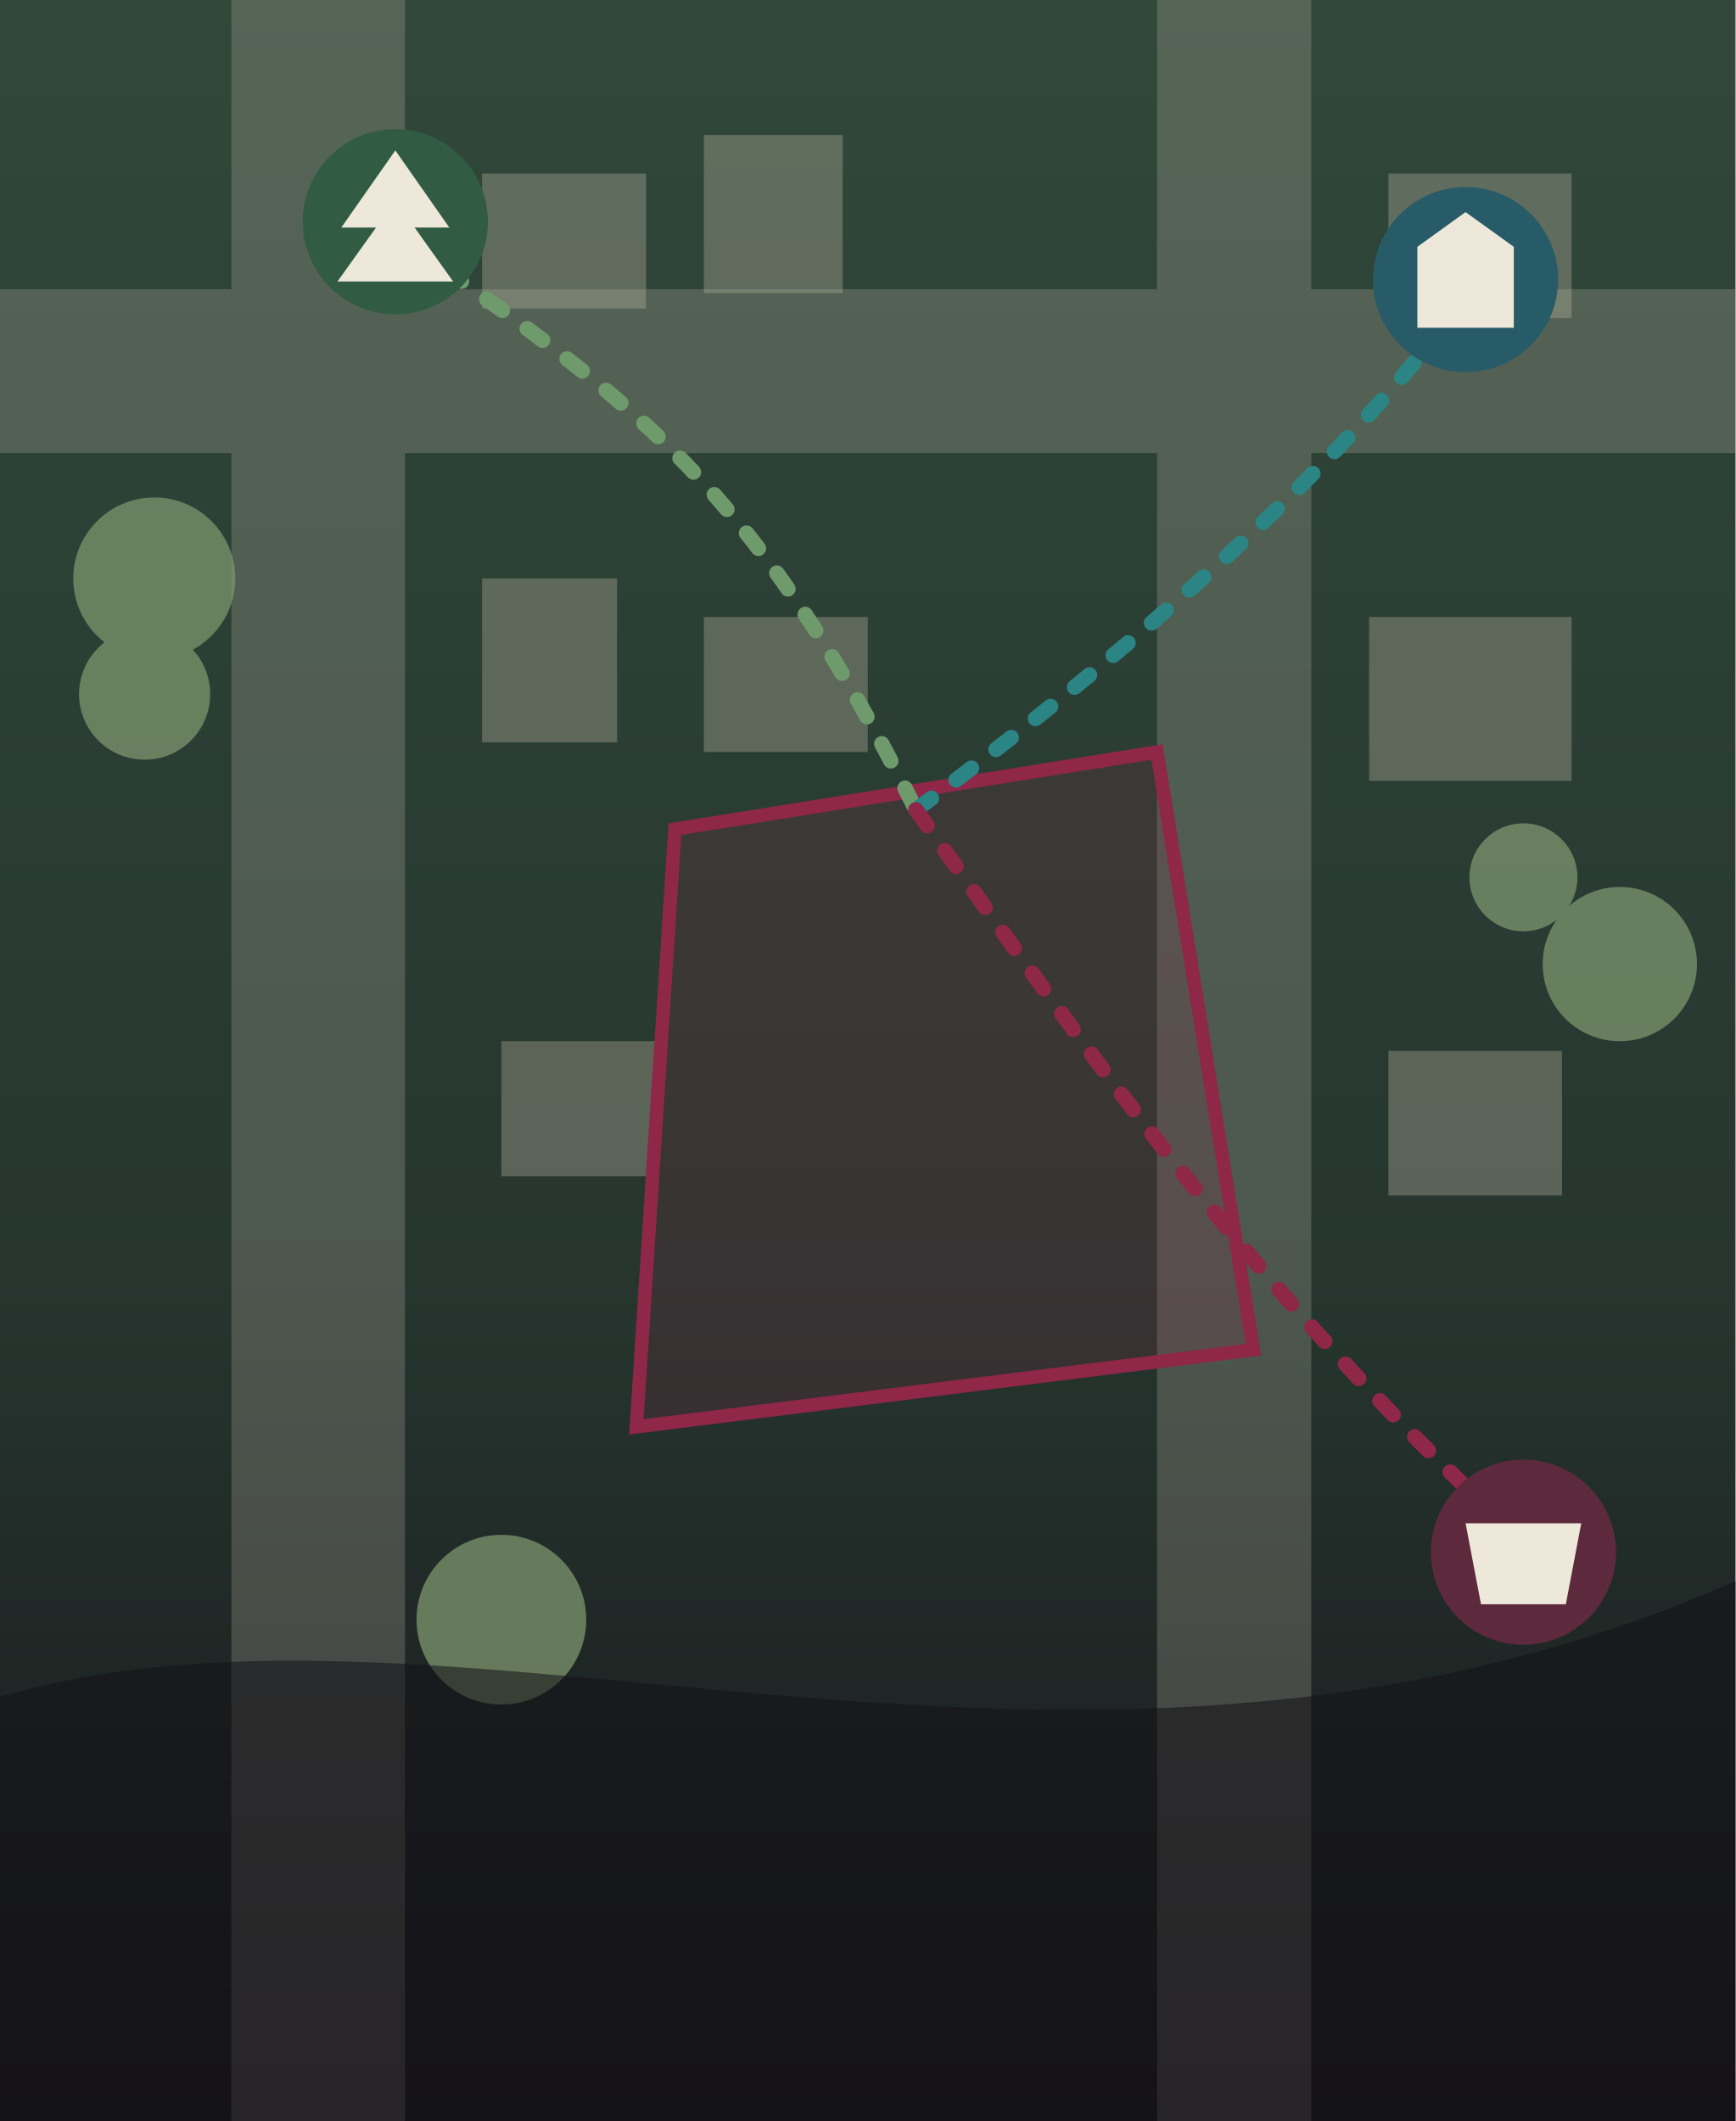
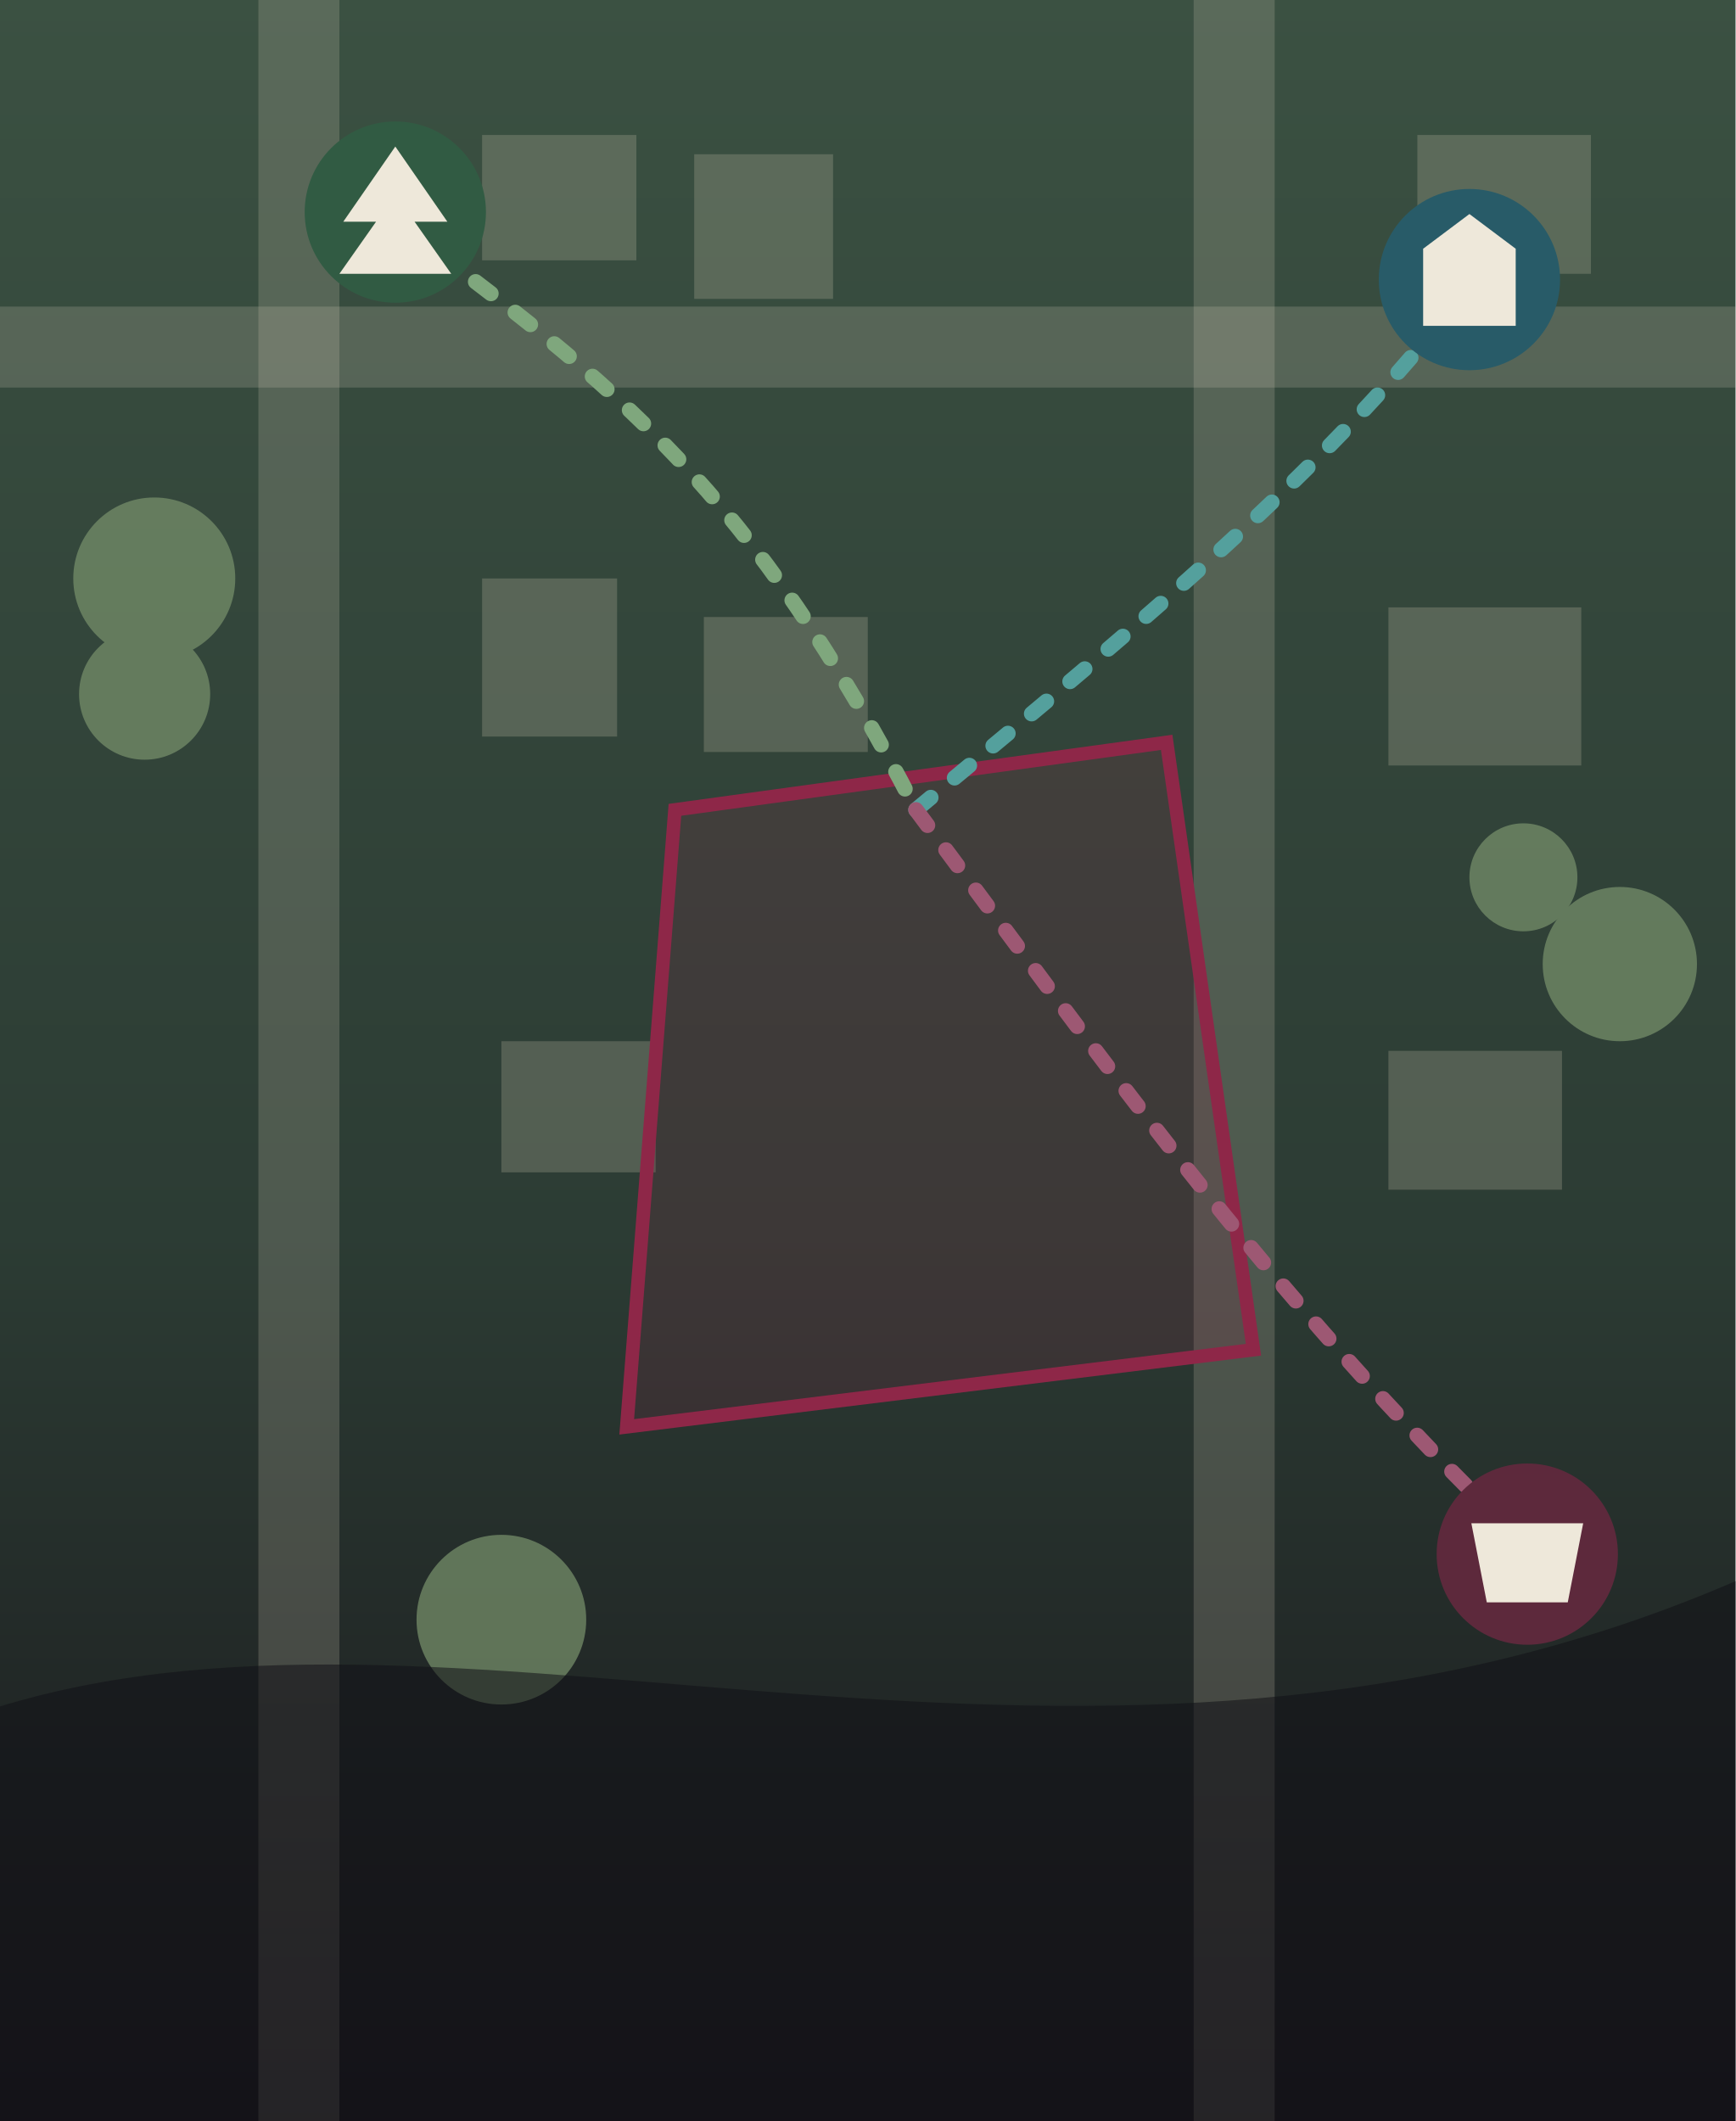
<svg xmlns="http://www.w3.org/2000/svg" viewBox="0 0 900 1100">
  <defs>
-     <linearGradient id="b" x2="0" y2="1">
-       <stop stop-color="#31483a" />
-       <stop offset=".6" stop-color="#26362f" />
-       <stop offset="1" stop-color="#17151a" />
+     <linearGradient id="bg" x2="0" y2="1">
+       <stop stop-color="#3b5142" />
+       <stop offset=".58" stop-color="#2c3c34" />
+       <stop offset="1" stop-color="#18151a" />
    </linearGradient>
  </defs>
-   <rect width="900" height="1100" fill="url(#b)" />
-   <g fill="#d6cdb9" opacity=".22">
-     <path d="M0 150h900v85H0z" />
-     <path d="M120 0h90v1100h-90z" />
-     <path d="M600 0h80v1100h-80z" />
+   <rect width="900" height="1100" fill="url(#bg)" />
+   <g fill="none" stroke="#d7d0bd" stroke-opacity=".2" stroke-width="42">
+     <path d="M-50 180H950" />
+     <path d="M155-50v1200" />
+     <path d="M640-50v1200" />
  </g>
-   <g fill="#b7b29f" opacity=".36">
-     <rect x="250" y="90" width="85" height="70" />
-     <rect x="365" y="70" width="72" height="82" />
-     <rect x="720" y="90" width="95" height="75" />
-     <rect x="250" y="300" width="70" height="85" />
+   <g fill="#b8b29f" opacity=".28">
+     <rect x="250" y="70" width="80" height="65" />
+     <rect x="360" y="80" width="72" height="75" />
+     <rect x="735" y="70" width="90" height="72" />
+     <rect x="250" y="300" width="70" height="82" />
    <rect x="365" y="320" width="85" height="70" />
-     <rect x="710" y="320" width="105" height="85" />
-     <rect x="260" y="540" width="80" height="70" />
-     <rect x="720" y="545" width="90" height="75" />
+     <rect x="720" y="315" width="100" height="82" />
+     <rect x="260" y="540" width="80" height="68" />
+     <rect x="720" y="545" width="90" height="72" />
  </g>
-   <path d="M350 430L600 390 650 700 330 740Z" fill="#8e2748" fill-opacity=".18" stroke="#8e2748" stroke-width="7" />
+   <path d="M350 420L605 385 650 700 325 740Z" fill="#8e2748" fill-opacity=".17" stroke="#8e2748" stroke-width="7" />
  <g fill="none" stroke-width="8" stroke-linecap="round" stroke-dasharray="10 16">
-     <path d="M210 125C330 210 390 250 475 420" stroke="#6e9a6c" />
-     <path d="M475 420C570 350 690 250 755 160" stroke="#2b8584" />
-     <path d="M475 420C560 540 650 670 780 790" stroke="#8e2748" />
+     <path d="M205 115C320 200 390 255 475 420" stroke="#7fa77d" />
+     <path d="M475 420C565 345 690 245 760 150" stroke="#54a09d" />
+     <path d="M475 420C565 540 655 670 790 800" stroke="#9d5873" />
  </g>
  <g>
-     <circle cx="205" cy="115" r="48" fill="#315b43" />
-     <path d="M205 78l-28 40h18l-20 28h60l-20-28h18z" fill="#eee8da" />
-     <circle cx="760" cy="145" r="48" fill="#285b68" />
-     <path d="M735 170h50v-42l-25-18-25 18z" fill="#eee8da" />
-     <circle cx="790" cy="805" r="48" fill="#5d293c" />
-     <path d="M760 790h60l-8 42h-44z" fill="#eee8da" />
+     <circle cx="205" cy="110" r="47" fill="#315b43" />
+     <path d="M205 76l-27 39h17l-19 27h58l-19-27h17z" fill="#eee8da" />
+     <circle cx="762" cy="145" r="47" fill="#285b68" />
+     <path d="M738 169h48v-40l-24-18-24 18z" fill="#eee8da" />
+     <circle cx="792" cy="806" r="47" fill="#5d293c" />
+     <path d="M763 790h58l-8 41h-42z" fill="#eee8da" />
  </g>
-   <g fill="#7d966d" opacity=".75">
+   <g fill="#77906b" opacity=".72">
    <circle cx="80" cy="300" r="42" />
    <circle cx="75" cy="360" r="34" />
    <circle cx="840" cy="500" r="40" />
    <circle cx="790" cy="455" r="28" />
    <circle cx="260" cy="840" r="44" />
  </g>
-   <path d="M0 880C240 810 560 970 900 820V1100H0Z" fill="#121116" opacity=".55" />
+   <path d="M0 885C245 810 565 965 900 820V1100H0Z" fill="#111116" opacity=".55" />
</svg>
